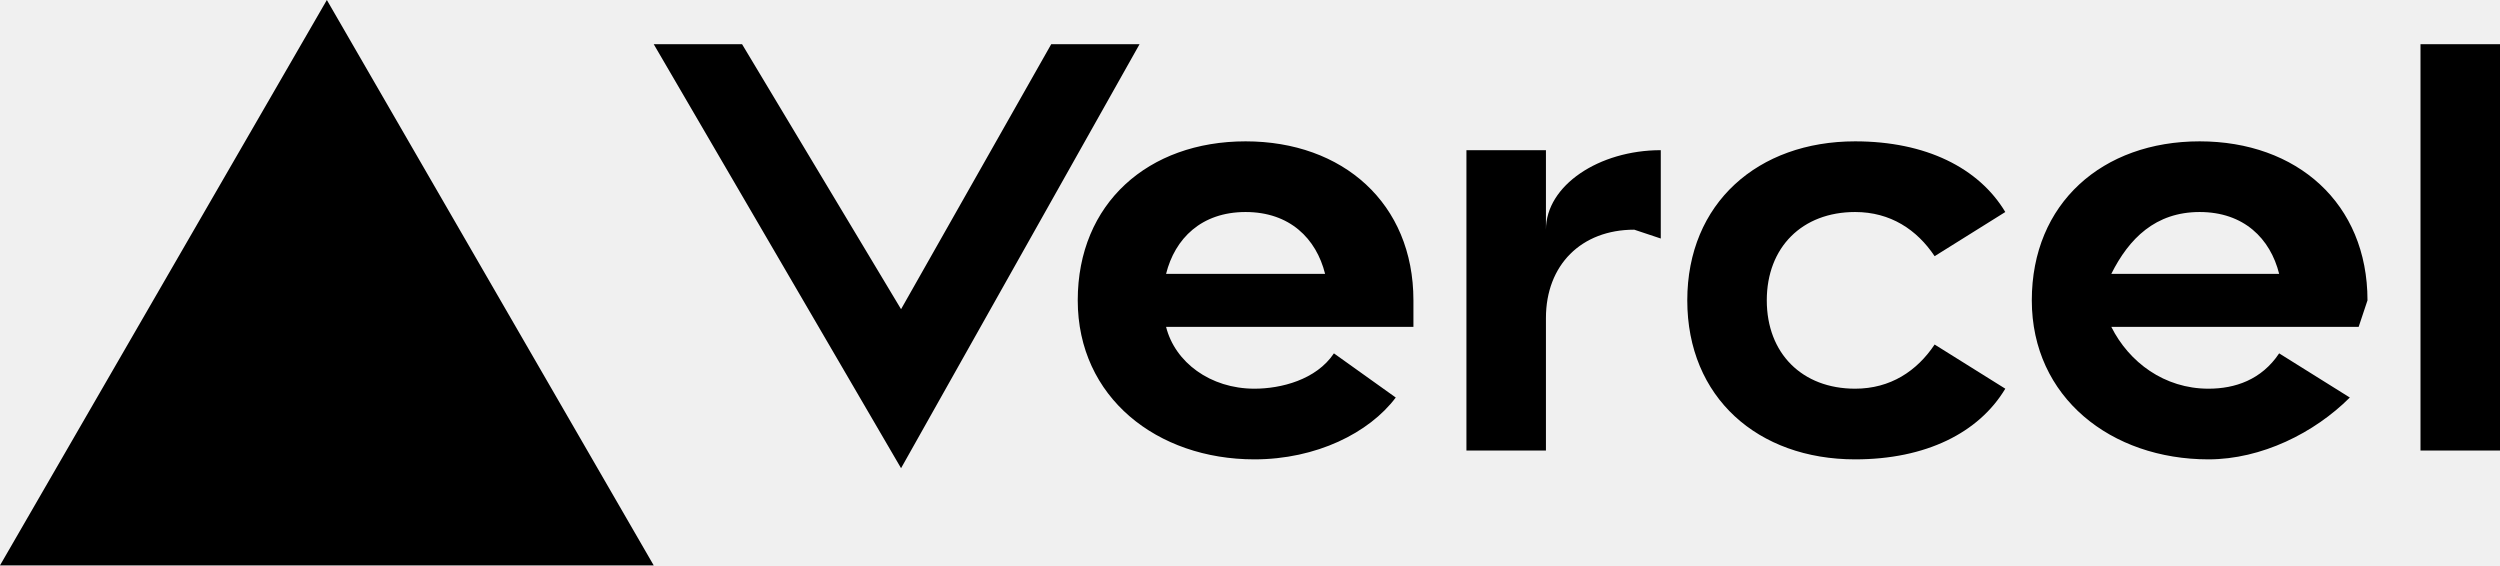
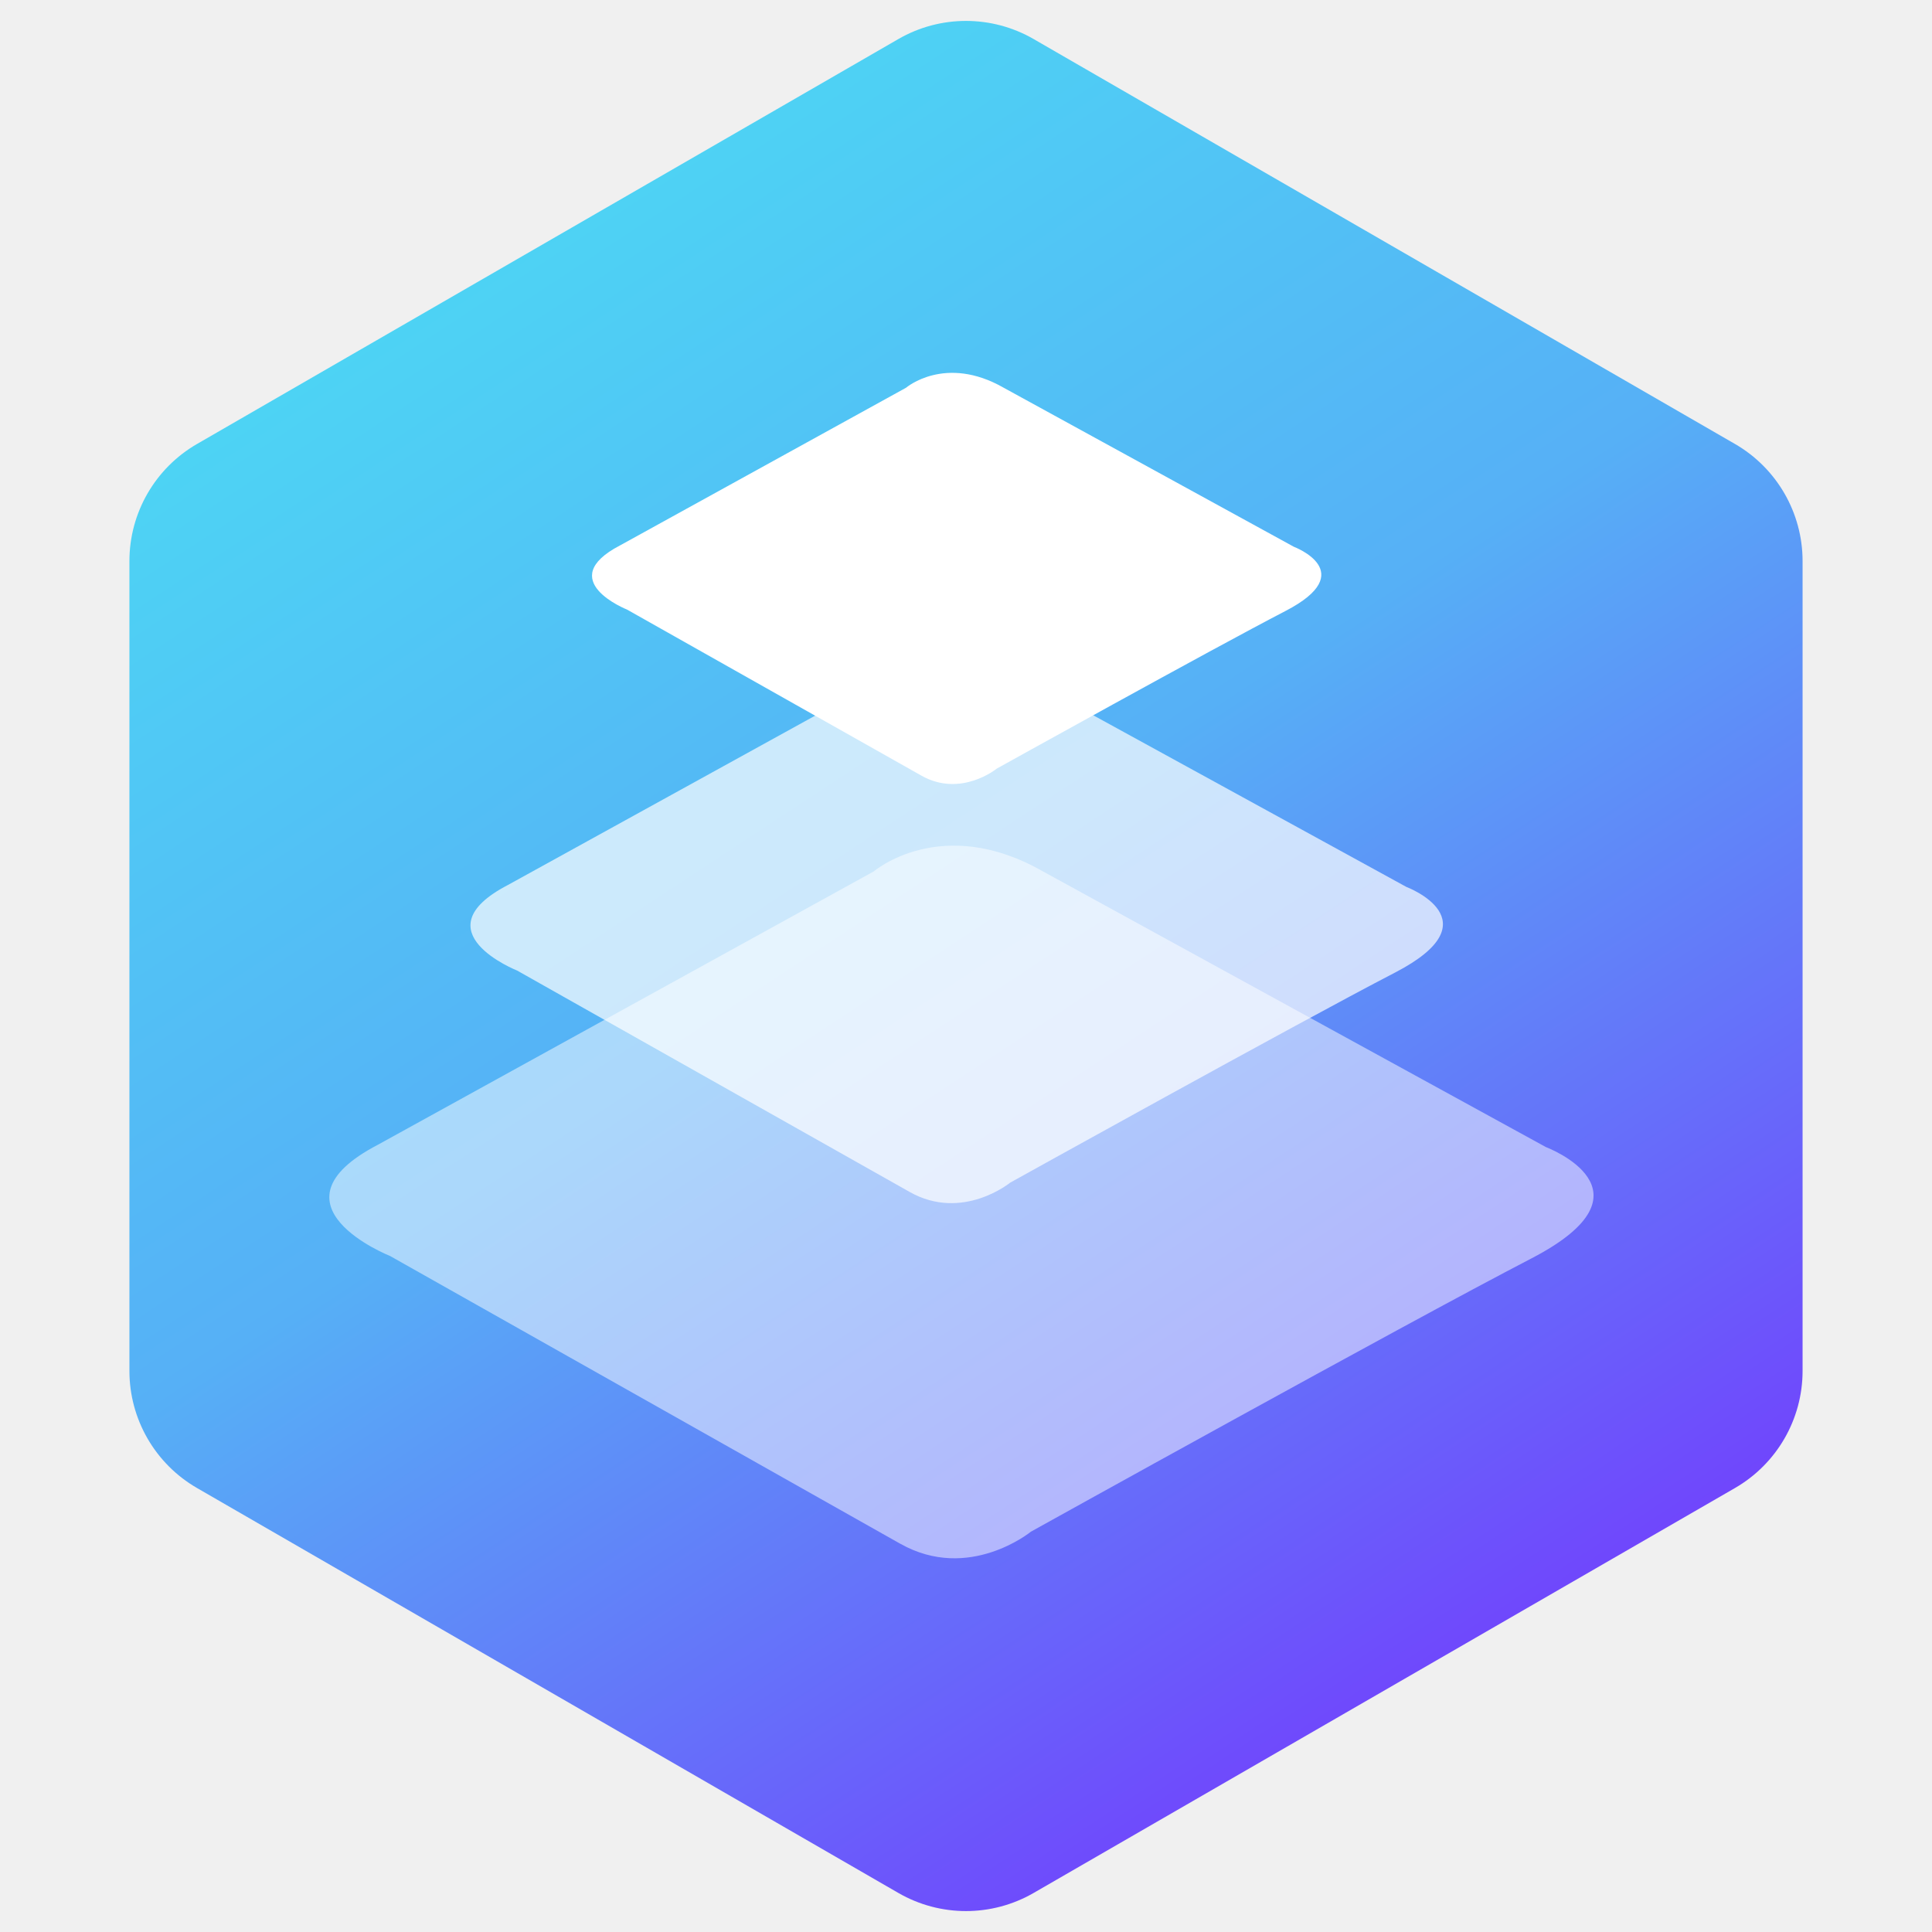
- <svg xmlns="http://www.w3.org/2000/svg" fill="none" viewBox="0 0 283 64">
-   <path fill="black" d="M141 16c-11 0-19 7-19 18s9 18 20 18c7 0 13-3 16-7l-7-5c-2 3-6 4-9 4-5 0-9-3-10-7h28v-3c0-11-8-18-19-18zm-9 15c1-4 4-7 9-7s8 3 9 7h-18zm117-15c-11 0-19 7-19 18s9 18 20 18c6 0 12-3 16-7l-8-5c-2 3-5 4-8 4-5 0-9-3-11-7h28l1-3c0-11-8-18-19-18zm-10 15c2-4 5-7 10-7s8 3 9 7h-19zm-39 3c0 6 4 10 10 10 4 0 7-2 9-5l8 5c-3 5-9 8-17 8-11 0-19-7-19-18s8-18 19-18c8 0 14 3 17 8l-8 5c-2-3-5-5-9-5-6 0-10 4-10 10zm83-29v46h-9V5h9zM37 0l37 64H0L37 0zm92 5-27 48L74 5h10l18 30 17-30h10zm59 12v10l-3-1c-6 0-10 4-10 10v15h-9V17h9v9c0-5 6-9 13-9z" />
+ <svg xmlns="http://www.w3.org/2000/svg" width="1000" height="1000" viewBox="0 0 1000 1000" fill="none">
+   <path d="M535 979.793C513.342 992.297 486.658 992.297 465 979.793L101.987 770.207C80.329 757.703 66.987 734.594 66.987 709.586L66.987 290.415C66.987 265.406 80.329 242.297 101.987 229.793L465 20.207C486.658 7.703 513.342 7.703 535 20.207L898.013 229.793C919.671 242.297 933.013 265.406 933.013 290.414L933.013 709.585C933.013 734.594 919.671 757.703 898.013 770.207L535 979.793Z" fill="url(#paint0_linear_2_880)" />
+   <path d="M476.921 401.463L324.561 315.521C324.561 315.521 286.285 300.359 320.944 282.299L468.968 200.693C468.968 200.693 489.183 183.35 519.506 200.693L669.711 283.017C669.711 283.017 704.37 296.024 665.375 316.239C626.381 336.454 515.888 397.845 515.888 397.845C515.888 397.845 497.375 413.007 476.894 401.463L476.921 401.463Z" fill="white" />
+   <path d="M470.85 616.958L267.686 502.369C267.686 502.369 216.669 482.153 262.871 458.081L460.263 349.291C460.263 349.291 487.235 326.176 527.665 349.291L727.93 459.065C727.93 459.065 774.133 476.408 722.158 503.353C670.157 530.324 522.851 612.143 522.851 612.143C522.851 612.143 498.167 632.359 470.85 616.958Z" fill="white" fill-opacity="0.7" />
+   <path d="M465.982 799.042L201.88 650.087C201.88 650.087 135.542 623.808 195.629 592.5L452.231 451.046C452.231 451.046 487.288 421.016 539.848 451.046L800.2 593.751C800.2 593.751 860.287 616.28 792.699 651.338C725.111 686.395 533.597 792.792 533.597 792.792C533.597 792.792 501.519 819.072 466.009 799.042L465.982 799.042Z" fill="white" fill-opacity="0.5" />
+   <defs>
+     <linearGradient id="paint0_linear_2_880" x1="823.915" y1="973.53" x2="260.046" y2="115.866" gradientUnits="userSpaceOnUse">
+       <stop offset="0.066" stop-color="#7339FD" />
+       <stop offset="0.601" stop-color="#56B0F6" />
+       <stop offset="1" stop-color="#4DD4F4" />
+     </linearGradient>
+   </defs>
</svg>
